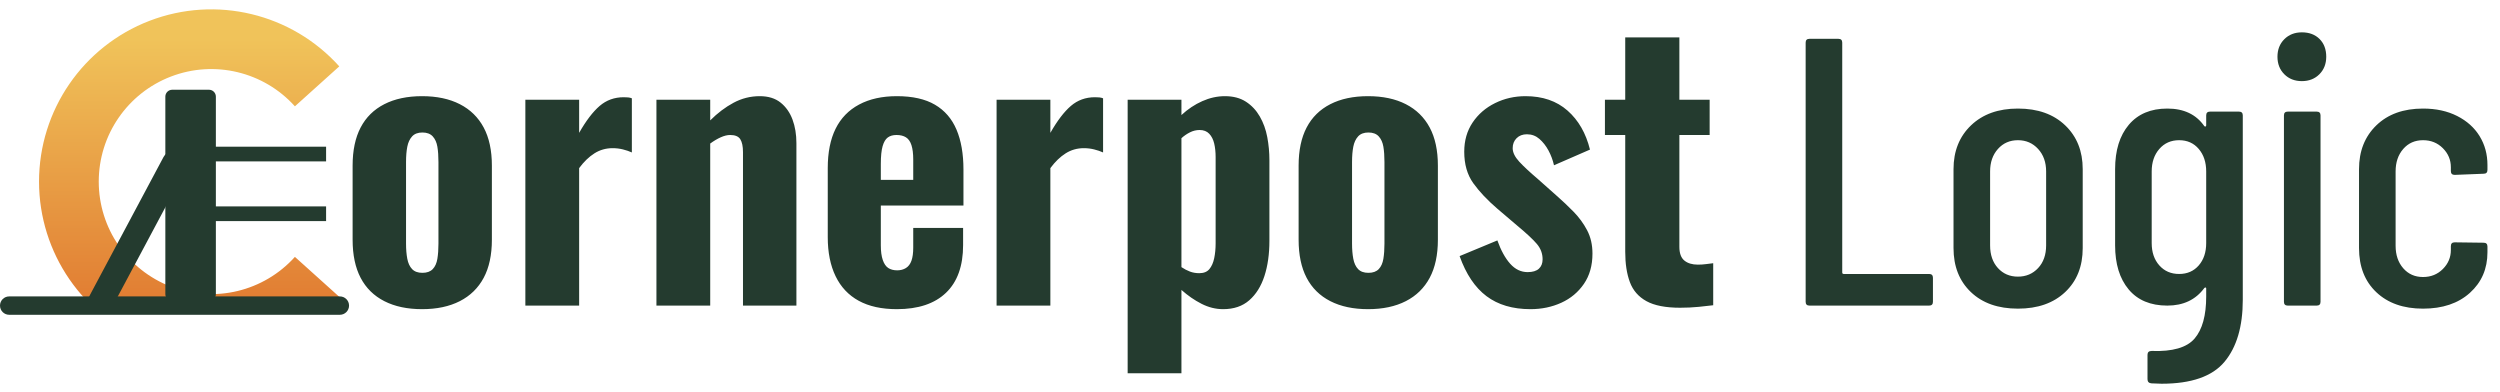
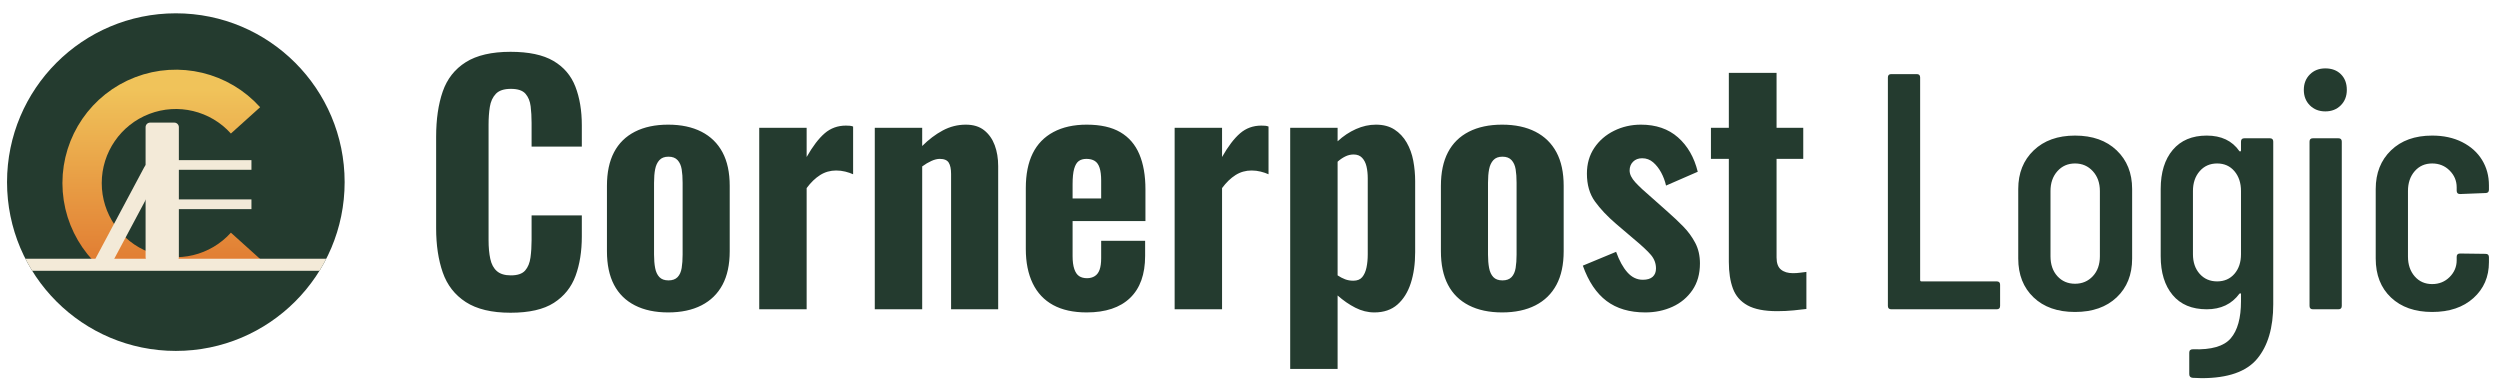
- <svg xmlns="http://www.w3.org/2000/svg" viewBox="0 14.2 701.9 109.8" role="img" aria-label="Cornerpost Logic">
-   <g transform="translate(-5.158 0.711) scale(1.2895)">
+ <svg xmlns="http://www.w3.org/2000/svg" viewBox="0 1.5 796.2 122.4" role="img" aria-label="Cornerpost Logic">
+   <svg x="0" y="3.5" width="112" height="112" viewBox="0 0 100 100">
    <defs>
-       <linearGradient id="sunlight" x1="0" y1="0" x2="0" y2="1" gradientUnits="objectBoundingBox">
-         <stop offset="0" stop-color="#f0c35a" />
-         <stop offset="1" stop-color="#e0772f" />
-       </linearGradient>
-       <clipPath id="abovelight">
-         <rect x="0" y="0" width="100" height="76" />
+       <clipPath id="badgelight">
+         <circle cx="50" cy="50" r="48" />
      </clipPath>
    </defs>
-     <path clip-path="url(#abovelight)" d="M73.04 29.26A31 31 0 1 0 73.04 70.74" fill="none" stroke="url(#sunlight)" stroke-width="13" />
-     <path d="M50 44H75M50 57H75" stroke="#243b2f" stroke-width="3.2" />
-     <rect x="40" y="30" width="11" height="46" rx="1.5" fill="#243b2f" />
-     <path d="M26 76 42 46" stroke="#243b2f" stroke-width="5.5" stroke-linecap="round" />
-   </g>
-   <rect x="0.00" y="97.42" width="98.00" height="5.16" rx="2.58" fill="#243b2f" />
-   <path fill="#243b2f" d="M118.5 101.0Q112.3 101.0 107.9 98.75Q103.5 96.5 101.25 92.2Q99.0 87.9 99.0 81.5V60.7Q99.0 54.3 101.25 50.0Q103.5 45.7 107.9 43.45Q112.3 41.2 118.5 41.2Q124.7 41.2 129.1 43.45Q133.5 45.7 135.8 50.0Q138.1 54.3 138.1 60.7V81.5Q138.1 87.9 135.8 92.2Q133.5 96.5 129.1 98.75Q124.7 101.0 118.5 101.0ZM118.6 90.8Q120.5 90.8 121.5 89.75Q122.5 88.7 122.8 86.85Q123.1 85.0 123.1 82.6V59.7Q123.1 57.2 122.8 55.4Q122.5 53.6 121.5 52.5Q120.5 51.4 118.6 51.4Q116.7 51.4 115.7 52.5Q114.7 53.6 114.35 55.4Q114.0 57.2 114.0 59.7V82.6Q114.0 85.0 114.35 86.85Q114.7 88.7 115.7 89.75Q116.7 90.8 118.6 90.8ZM147.5 100.0V42.2H162.6V51.5Q165.5 46.4 168.35 43.95Q171.2 41.5 175.1 41.5Q175.8 41.5 176.35 41.55Q176.9 41.6 177.4 41.8V57.0Q176.3 56.5 174.9 56.15Q173.5 55.8 172.0 55.8Q169.2 55.8 166.9 57.25Q164.6 58.7 162.6 61.4V100.0ZM184.3 100.0V42.2H199.4V48.0Q202.5 44.9 205.95 43.05Q209.4 41.2 213.3 41.2Q216.9 41.2 219.15 43.0Q221.4 44.8 222.5 47.75Q223.6 50.7 223.6 54.4V100.0H208.6V56.9Q208.6 54.5 207.85 53.3Q207.1 52.1 205 52.1Q203.8 52.1 202.35 52.75Q200.9 53.4 199.4 54.5V100.0ZM251.8 101.0Q245.4 101.0 241.1 98.65Q236.8 96.3 234.6 91.75Q232.4 87.2 232.4 80.8V61.4Q232.4 54.8 234.6 50.35Q236.8 45.9 241.2 43.55Q245.6 41.2 251.8 41.2Q258.4 41.2 262.5 43.6Q266.6 46.0 268.55 50.6Q270.5 55.2 270.5 61.8V71.9H247.3V83.1Q247.3 85.6 247.85 87.2Q248.4 88.8 249.4 89.45Q250.4 90.1 251.9 90.1Q253.3 90.1 254.35 89.45Q255.4 88.8 255.9 87.4Q256.4 86.0 256.4 83.7V78.2H270.4V83.0Q270.4 91.8 265.6 96.4Q260.8 101.0 251.8 101.0ZM247.3 64.7H256.4V59.0Q256.4 56.5 255.9 54.95Q255.4 53.4 254.35 52.75Q253.3 52.1 251.7 52.1Q250.2 52.1 249.25 52.8Q248.3 53.5 247.8 55.25Q247.3 57.0 247.3 60.2ZM279.8 100.0V42.2H294.9V51.5Q297.8 46.4 300.65 43.95Q303.5 41.5 307.4 41.5Q308.1 41.5 308.65 41.55Q309.2 41.6 309.7 41.8V57.0Q308.6 56.5 307.2 56.15Q305.8 55.8 304.3 55.8Q301.5 55.8 299.2 57.25Q296.9 58.7 294.9 61.4V100.0ZM316.6 119.0V42.2H331.7V46.5Q334.4 44.0 337.55 42.6Q340.7 41.2 343.9 41.2Q347.4 41.2 349.8 42.75Q352.2 44.3 353.7 46.9Q355.2 49.5 355.8 52.7Q356.4 55.9 356.4 59.2V81.8Q356.4 87.4 355.0 91.7Q353.6 96.0 350.75 98.5Q347.9 101.0 343.4 101.0Q340.3 101.0 337.35 99.5Q334.4 98.0 331.7 95.6V119.0ZM336.7 90.9Q338.6 90.9 339.55 89.75Q340.5 88.6 340.9 86.7Q341.3 84.8 341.3 82.5V58.3Q341.3 56.2 340.9 54.5Q340.5 52.8 339.5 51.75Q338.5 50.7 336.8 50.7Q335.4 50.7 334.1 51.35Q332.8 52.0 331.7 53.0V89.2Q332.9 90.0 334.1 90.45Q335.3 90.9 336.7 90.9ZM384.1 101.0Q377.9 101.0 373.5 98.75Q369.1 96.5 366.85 92.2Q364.6 87.9 364.6 81.5V60.7Q364.6 54.3 366.85 50.0Q369.1 45.7 373.5 43.45Q377.9 41.2 384.1 41.2Q390.3 41.2 394.7 43.45Q399.1 45.7 401.4 50.0Q403.7 54.3 403.7 60.7V81.5Q403.7 87.9 401.4 92.2Q399.1 96.5 394.7 98.75Q390.3 101.0 384.1 101.0ZM384.2 90.8Q386.1 90.8 387.1 89.75Q388.1 88.7 388.4 86.85Q388.7 85.0 388.7 82.6V59.7Q388.7 57.2 388.4 55.4Q388.1 53.6 387.1 52.5Q386.1 51.4 384.2 51.4Q382.3 51.4 381.3 52.5Q380.3 53.6 379.95 55.4Q379.6 57.2 379.6 59.7V82.6Q379.6 85.0 379.95 86.85Q380.3 88.7 381.3 89.75Q382.3 90.8 384.2 90.8ZM429.7 101.0Q422.2 101.0 417.35 97.35Q412.5 93.7 409.8 86.1L420.4 81.7Q421.9 85.9 424.0 88.25Q426.1 90.6 428.9 90.6Q431 90.6 432.05 89.65Q433.1 88.7 433.1 87.0Q433.1 84.6 431.5 82.7Q429.9 80.8 425.8 77.4L420.4 72.8Q416.2 69.2 413.65 65.65Q411.1 62.1 411.1 56.8Q411.1 52.1 413.45 48.6Q415.8 45.1 419.75 43.15Q423.7 41.2 428.3 41.2Q435.5 41.2 440.1 45.25Q444.7 49.3 446.4 56.2L436.3 60.6Q435.8 58.4 434.75 56.45Q433.7 54.5 432.2 53.2Q430.7 51.9 428.7 51.9Q426.9 51.9 425.8 53.0Q424.7 54.1 424.7 55.8Q424.7 57.6 426.55 59.6Q428.4 61.6 431.7 64.4L437.1 69.2Q439.5 71.3 441.8 73.65Q444.1 76.0 445.6 78.85Q447.1 81.7 447.1 85.4Q447.1 90.4 444.7 93.9Q442.3 97.4 438.35 99.2Q434.4 101.0 429.7 101.0ZM471.7 100.6Q465.6 100.6 462.25 98.75Q458.9 96.9 457.6 93.4Q456.3 89.9 456.3 84.9V52.1H450.6V42.2H456.3V24.7H471.5V42.2H480.0V52.1H471.5V83.5Q471.5 86.2 472.9 87.35Q474.3 88.5 476.7 88.5Q477.9 88.5 479.0 88.35Q480.1 88.2 481.0 88.1V99.9Q479.5 100.1 476.95 100.35Q474.4 100.6 471.7 100.6Z" />
-   <path fill="#243b2f" d="M506.954 98.93V26.17Q506.954 25.1 508.024 25.1H516.156Q517.226 25.1 517.226 26.17V90.691Q517.226 91.119 517.654 91.119H541.622Q542.692 91.119 542.692 92.189V98.93Q542.692 100.0 541.622 100.0H508.024Q506.954 100.0 506.954 98.93ZM548.47 83.843V61.694Q548.47 54.097 553.392 49.389Q558.314 44.681 566.553 44.681Q574.899 44.681 579.821 49.389Q584.743 54.097 584.743 61.694V83.843Q584.743 91.547 579.821 96.201Q574.899 100.856 566.553 100.856Q558.207 100.856 553.339 96.201Q548.47 91.547 548.47 83.843ZM574.471 83.094V62.336Q574.471 58.484 572.224 56.023Q569.977 53.562 566.553 53.562Q563.129 53.562 560.936 56.023Q558.742 58.484 558.742 62.336V83.094Q558.742 87.053 560.936 89.46Q563.129 91.868 566.553 91.868Q569.977 91.868 572.224 89.46Q574.471 87.053 574.471 83.094ZM620.481 45.537H628.613Q629.683 45.537 629.683 46.607V98.395Q629.683 109.63 624.547 115.782Q619.411 121.935 606.892 121.935L604.003 121.828Q602.933 121.721 602.933 120.651V113.803Q602.933 112.733 604.11 112.733Q612.884 113.054 616.148 109.255Q619.411 105.457 619.411 97.432V95.185Q619.411 94.971 619.251 94.918Q619.09 94.864 618.876 95.078Q615.238 100.0 608.497 100.0Q601.435 100.0 597.637 95.453Q593.838 90.905 593.838 83.094V61.694Q593.838 53.776 597.69 49.229Q601.542 44.681 608.497 44.681Q615.452 44.681 618.876 49.603Q619.09 49.817 619.251 49.71Q619.411 49.603 619.411 49.389V46.607Q619.411 45.537 620.481 45.537ZM619.411 82.452V62.336Q619.411 58.484 617.325 56.023Q615.238 53.562 611.814 53.562Q608.39 53.562 606.25 56.023Q604.11 58.484 604.11 62.336V82.452Q604.11 86.304 606.25 88.712Q608.39 91.119 611.814 91.119Q615.238 91.119 617.325 88.712Q619.411 86.304 619.411 82.452ZM639.42 30.129Q639.42 27.133 641.346 25.207Q643.272 23.281 646.268 23.281Q649.371 23.281 651.244 25.154Q653.116 27.026 653.116 30.129Q653.116 33.125 651.19 35.051Q649.264 36.977 646.268 36.977Q643.272 36.977 641.346 35.051Q639.42 33.125 639.42 30.129ZM641.239 98.93V46.607Q641.239 45.537 642.309 45.537H650.441Q651.511 45.537 651.511 46.607V98.93Q651.511 100.0 650.441 100.0H642.309Q641.239 100.0 641.239 98.93ZM662.318 83.843V61.694Q662.318 54.097 667.187 49.389Q672.055 44.681 680.294 44.681Q685.751 44.681 689.871 46.767Q693.99 48.854 696.184 52.439Q698.377 56.023 698.377 60.517V61.908Q698.377 62.978 697.307 62.978L689.175 63.299Q688.105 63.299 688.105 62.229V61.159Q688.105 58.056 685.858 55.809Q683.611 53.562 680.294 53.562Q676.87 53.562 674.73 56.023Q672.59 58.484 672.59 62.336V83.201Q672.59 87.053 674.73 89.514Q676.87 91.975 680.294 91.975Q683.611 91.975 685.858 89.728Q688.105 87.481 688.105 84.378V83.308Q688.105 82.238 689.175 82.238L697.307 82.345Q698.377 82.345 698.377 83.415V85.02Q698.377 91.975 693.455 96.415Q688.533 100.856 680.294 100.856Q672.055 100.856 667.187 96.255Q662.318 91.654 662.318 83.843Z" />
+     <circle cx="50" cy="50" r="48" fill="#243b2f" />
+     <g clip-path="url(#badgelight)">
+       <g transform="translate(50 52) scale(.86) translate(-50 -52)">
+         <defs>
+           <linearGradient id="sunlight" x1="0" y1="0" x2="0" y2="1" gradientUnits="objectBoundingBox">
+             <stop offset="0" stop-color="#f0c35a" />
+             <stop offset="1" stop-color="#e0772f" />
+           </linearGradient>
+           <clipPath id="abovelight">
+             <rect x="0" y="0" width="100" height="76" />
+           </clipPath>
+         </defs>
+         <path clip-path="url(#abovelight)" d="M73.04 29.26A31 31 0 1 0 73.04 70.74" fill="none" stroke="url(#sunlight)" stroke-width="13" />
+         <path d="M50 44H75M50 57H75" stroke="#f3ead8" stroke-width="3.2" />
+         <rect x="40" y="30" width="11" height="46" rx="1.5" fill="#f3ead8" />
+         <path d="M26 76 42 46" stroke="#f3ead8" stroke-width="5.5" stroke-linecap="round" />
+         <rect x="-10" y="75" width="120" height="4" rx="2" fill="#f3ead8" />
+       </g>
+     </g>
+   </svg>
+   <path fill="#243b2f" d="M162.6 101.1Q153.6 101.1 148.35 97.7Q143.1 94.3 141.0 88.25Q138.9 82.2 138.9 74.2V45.1Q138.9 36.7 141.0 30.65Q143.1 24.6 148.35 21.3Q153.6 18.0 162.6 18.0Q171.3 18.0 176.25 20.9Q181.2 23.8 183.25 29.1Q185.3 34.4 185.3 41.4V48.2H169.3V40.6Q169.3 37.8 169.0 35.35Q168.7 32.9 167.35 31.35Q166.0 29.8 162.7 29.8Q159.4 29.8 157.9 31.4Q156.4 33.0 156.0 35.55Q155.6 38.1 155.6 41.2V78.0Q155.6 81.4 156.15 83.95Q156.7 86.5 158.25 87.85Q159.8 89.2 162.7 89.2Q165.9 89.2 167.25 87.65Q168.6 86.1 168.95 83.5Q169.3 80.9 169.3 78.0V70.1H185.3V76.8Q185.3 83.9 183.3 89.35Q181.3 94.8 176.4 97.95Q171.5 101.1 162.6 101.1ZM212.8 101.0Q206.6 101.0 202.2 98.75Q197.8 96.5 195.55 92.2Q193.3 87.9 193.3 81.5V60.7Q193.3 54.3 195.55 50.0Q197.8 45.7 202.2 43.45Q206.6 41.2 212.8 41.2Q219.0 41.2 223.4 43.45Q227.8 45.7 230.1 50.0Q232.4 54.3 232.4 60.7V81.5Q232.4 87.9 230.1 92.2Q227.8 96.5 223.4 98.75Q219.0 101.0 212.8 101.0ZM212.9 90.8Q214.8 90.8 215.8 89.75Q216.8 88.7 217.1 86.85Q217.4 85.0 217.4 82.6V59.7Q217.4 57.2 217.1 55.4Q216.8 53.6 215.8 52.5Q214.8 51.4 212.9 51.4Q211.0 51.4 210.0 52.5Q209.0 53.6 208.65 55.4Q208.3 57.2 208.3 59.7V82.6Q208.3 85.0 208.65 86.85Q209.0 88.7 210.0 89.75Q211.0 90.8 212.9 90.8ZM241.8 100.0V42.2H256.9V51.5Q259.8 46.4 262.65 43.95Q265.5 41.5 269.4 41.5Q270.1 41.5 270.65 41.55Q271.2 41.6 271.7 41.8V57.0Q270.6 56.5 269.2 56.15Q267.8 55.8 266.3 55.8Q263.5 55.8 261.2 57.25Q258.9 58.7 256.9 61.4V100.0ZM278.6 100.0V42.2H293.7V48.0Q296.8 44.9 300.25 43.05Q303.7 41.2 307.6 41.2Q311.2 41.2 313.45 43.0Q315.7 44.8 316.8 47.75Q317.9 50.7 317.9 54.4V100.0H302.9V56.9Q302.9 54.5 302.15 53.3Q301.4 52.1 299.3 52.1Q298.1 52.1 296.65 52.75Q295.2 53.4 293.7 54.5V100.0ZM346.1 101.0Q339.7 101.0 335.4 98.65Q331.1 96.3 328.9 91.75Q326.7 87.2 326.7 80.8V61.4Q326.7 54.8 328.9 50.35Q331.1 45.9 335.5 43.55Q339.9 41.2 346.1 41.2Q352.7 41.2 356.8 43.6Q360.9 46.0 362.85 50.6Q364.8 55.2 364.8 61.8V71.9H341.6V83.1Q341.6 85.6 342.15 87.2Q342.7 88.8 343.7 89.45Q344.7 90.1 346.2 90.1Q347.6 90.1 348.65 89.45Q349.7 88.8 350.2 87.4Q350.7 86.0 350.7 83.7V78.2H364.7V83.0Q364.7 91.8 359.9 96.4Q355.1 101.0 346.1 101.0ZM341.6 64.7H350.7V59.0Q350.7 56.5 350.2 54.95Q349.7 53.4 348.65 52.75Q347.6 52.1 346 52.1Q344.5 52.1 343.55 52.8Q342.6 53.5 342.1 55.25Q341.6 57.0 341.6 60.2ZM374.1 100.0V42.2H389.2V51.5Q392.1 46.4 394.95 43.95Q397.8 41.5 401.7 41.5Q402.4 41.5 402.95 41.55Q403.5 41.6 404 41.8V57.0Q402.9 56.5 401.5 56.15Q400.1 55.8 398.6 55.8Q395.8 55.8 393.5 57.25Q391.2 58.7 389.2 61.4V100.0ZM410.9 119.0V42.2H426.0V46.5Q428.7 44.0 431.85 42.6Q435.0 41.2 438.2 41.2Q441.7 41.2 444.1 42.75Q446.5 44.3 448.0 46.9Q449.5 49.5 450.1 52.7Q450.7 55.9 450.7 59.2V81.8Q450.7 87.4 449.3 91.7Q447.9 96.0 445.05 98.5Q442.2 101.0 437.7 101.0Q434.6 101.0 431.65 99.5Q428.7 98.0 426.0 95.6V119.0ZM431.0 90.9Q432.9 90.9 433.85 89.75Q434.8 88.6 435.2 86.7Q435.6 84.8 435.6 82.5V58.3Q435.6 56.2 435.2 54.5Q434.8 52.8 433.8 51.75Q432.8 50.7 431.1 50.7Q429.7 50.7 428.4 51.35Q427.1 52.0 426.0 53.0V89.2Q427.2 90.0 428.4 90.45Q429.6 90.9 431.0 90.9ZM478.4 101.0Q472.2 101.0 467.8 98.75Q463.4 96.5 461.15 92.2Q458.9 87.9 458.9 81.5V60.7Q458.9 54.3 461.15 50.0Q463.4 45.7 467.8 43.45Q472.2 41.2 478.4 41.2Q484.6 41.2 489.0 43.45Q493.4 45.7 495.7 50.0Q498 54.3 498 60.7V81.5Q498 87.9 495.7 92.2Q493.4 96.5 489.0 98.75Q484.6 101.0 478.4 101.0ZM478.5 90.8Q480.4 90.8 481.4 89.75Q482.4 88.7 482.7 86.85Q483 85.0 483 82.6V59.7Q483 57.2 482.7 55.4Q482.4 53.6 481.4 52.5Q480.4 51.4 478.5 51.4Q476.6 51.4 475.6 52.5Q474.6 53.6 474.25 55.4Q473.9 57.2 473.9 59.7V82.6Q473.9 85.0 474.25 86.85Q474.6 88.7 475.6 89.75Q476.6 90.8 478.5 90.8ZM524.0 101.0Q516.5 101.0 511.65 97.35Q506.8 93.7 504.1 86.1L514.7 81.7Q516.2 85.9 518.3 88.25Q520.4 90.6 523.2 90.6Q525.3 90.6 526.35 89.65Q527.4 88.7 527.4 87.0Q527.4 84.6 525.8 82.7Q524.2 80.8 520.1 77.4L514.7 72.8Q510.5 69.2 507.95 65.65Q505.4 62.1 505.4 56.8Q505.4 52.1 507.75 48.6Q510.1 45.1 514.05 43.15Q518.0 41.2 522.6 41.2Q529.8 41.2 534.4 45.25Q539.0 49.3 540.7 56.2L530.6 60.6Q530.1 58.4 529.05 56.45Q528.0 54.5 526.5 53.2Q525.0 51.9 523.0 51.9Q521.2 51.9 520.1 53.0Q519.0 54.1 519.0 55.8Q519.0 57.6 520.85 59.6Q522.7 61.6 526.0 64.4L531.4 69.2Q533.8 71.3 536.1 73.65Q538.4 76.0 539.9 78.85Q541.4 81.7 541.4 85.4Q541.4 90.4 539.0 93.9Q536.6 97.4 532.65 99.2Q528.7 101.0 524.0 101.0ZM566.0 100.6Q559.9 100.6 556.55 98.75Q553.2 96.9 551.9 93.4Q550.6 89.9 550.6 84.9V52.1H544.9V42.2H550.6V24.7H565.8V42.2H574.3V52.1H565.8V83.5Q565.8 86.2 567.2 87.35Q568.6 88.5 571.0 88.5Q572.2 88.5 573.3 88.35Q574.4 88.2 575.3 88.1V99.9Q573.8 100.1 571.25 100.35Q568.7 100.6 566.0 100.6Z" />
+   <path fill="#243b2f" d="M601.254 98.93V26.17Q601.254 25.1 602.324 25.1H610.456Q611.526 25.1 611.526 26.17V90.691Q611.526 91.119 611.954 91.119H635.922Q636.992 91.119 636.992 92.189V98.93Q636.992 100.0 635.922 100.0H602.324Q601.254 100.0 601.254 98.93ZM642.77 83.843V61.694Q642.77 54.097 647.692 49.389Q652.614 44.681 660.853 44.681Q669.199 44.681 674.121 49.389Q679.043 54.097 679.043 61.694V83.843Q679.043 91.547 674.121 96.201Q669.199 100.856 660.853 100.856Q652.507 100.856 647.639 96.201Q642.77 91.547 642.77 83.843ZM668.771 83.094V62.336Q668.771 58.484 666.524 56.023Q664.277 53.562 660.853 53.562Q657.429 53.562 655.236 56.023Q653.042 58.484 653.042 62.336V83.094Q653.042 87.053 655.236 89.46Q657.429 91.868 660.853 91.868Q664.277 91.868 666.524 89.46Q668.771 87.053 668.771 83.094ZM714.781 45.537H722.913Q723.983 45.537 723.983 46.607V98.395Q723.983 109.63 718.847 115.782Q713.711 121.935 701.192 121.935L698.303 121.828Q697.233 121.721 697.233 120.651V113.803Q697.233 112.733 698.41 112.733Q707.184 113.054 710.447 109.255Q713.711 105.457 713.711 97.432V95.185Q713.711 94.971 713.551 94.918Q713.39 94.864 713.176 95.078Q709.538 100.0 702.797 100.0Q695.735 100.0 691.937 95.453Q688.138 90.905 688.138 83.094V61.694Q688.138 53.776 691.99 49.229Q695.842 44.681 702.797 44.681Q709.752 44.681 713.176 49.603Q713.39 49.817 713.551 49.71Q713.711 49.603 713.711 49.389V46.607Q713.711 45.537 714.781 45.537ZM713.711 82.452V62.336Q713.711 58.484 711.625 56.023Q709.538 53.562 706.114 53.562Q702.69 53.562 700.55 56.023Q698.41 58.484 698.41 62.336V82.452Q698.41 86.304 700.55 88.712Q702.69 91.119 706.114 91.119Q709.538 91.119 711.625 88.712Q713.711 86.304 713.711 82.452ZM733.72 30.129Q733.72 27.133 735.646 25.207Q737.572 23.281 740.568 23.281Q743.671 23.281 745.543 25.154Q747.416 27.026 747.416 30.129Q747.416 33.125 745.49 35.051Q743.564 36.977 740.568 36.977Q737.572 36.977 735.646 35.051Q733.72 33.125 733.72 30.129ZM735.539 98.93V46.607Q735.539 45.537 736.609 45.537H744.741Q745.811 45.537 745.811 46.607V98.93Q745.811 100.0 744.741 100.0H736.609Q735.539 100.0 735.539 98.93ZM756.618 83.843V61.694Q756.618 54.097 761.486 49.389Q766.355 44.681 774.594 44.681Q780.051 44.681 784.171 46.767Q788.29 48.854 790.484 52.439Q792.677 56.023 792.677 60.517V61.908Q792.677 62.978 791.607 62.978L783.475 63.299Q782.405 63.299 782.405 62.229V61.159Q782.405 58.056 780.158 55.809Q777.911 53.562 774.594 53.562Q771.17 53.562 769.03 56.023Q766.89 58.484 766.89 62.336V83.201Q766.89 87.053 769.03 89.514Q771.17 91.975 774.594 91.975Q777.911 91.975 780.158 89.728Q782.405 87.481 782.405 84.378V83.308Q782.405 82.238 783.475 82.238L791.607 82.345Q792.677 82.345 792.677 83.415V85.02Q792.677 91.975 787.755 96.415Q782.833 100.856 774.594 100.856Q766.355 100.856 761.486 96.255Q756.618 91.654 756.618 83.843Z" />
</svg>
